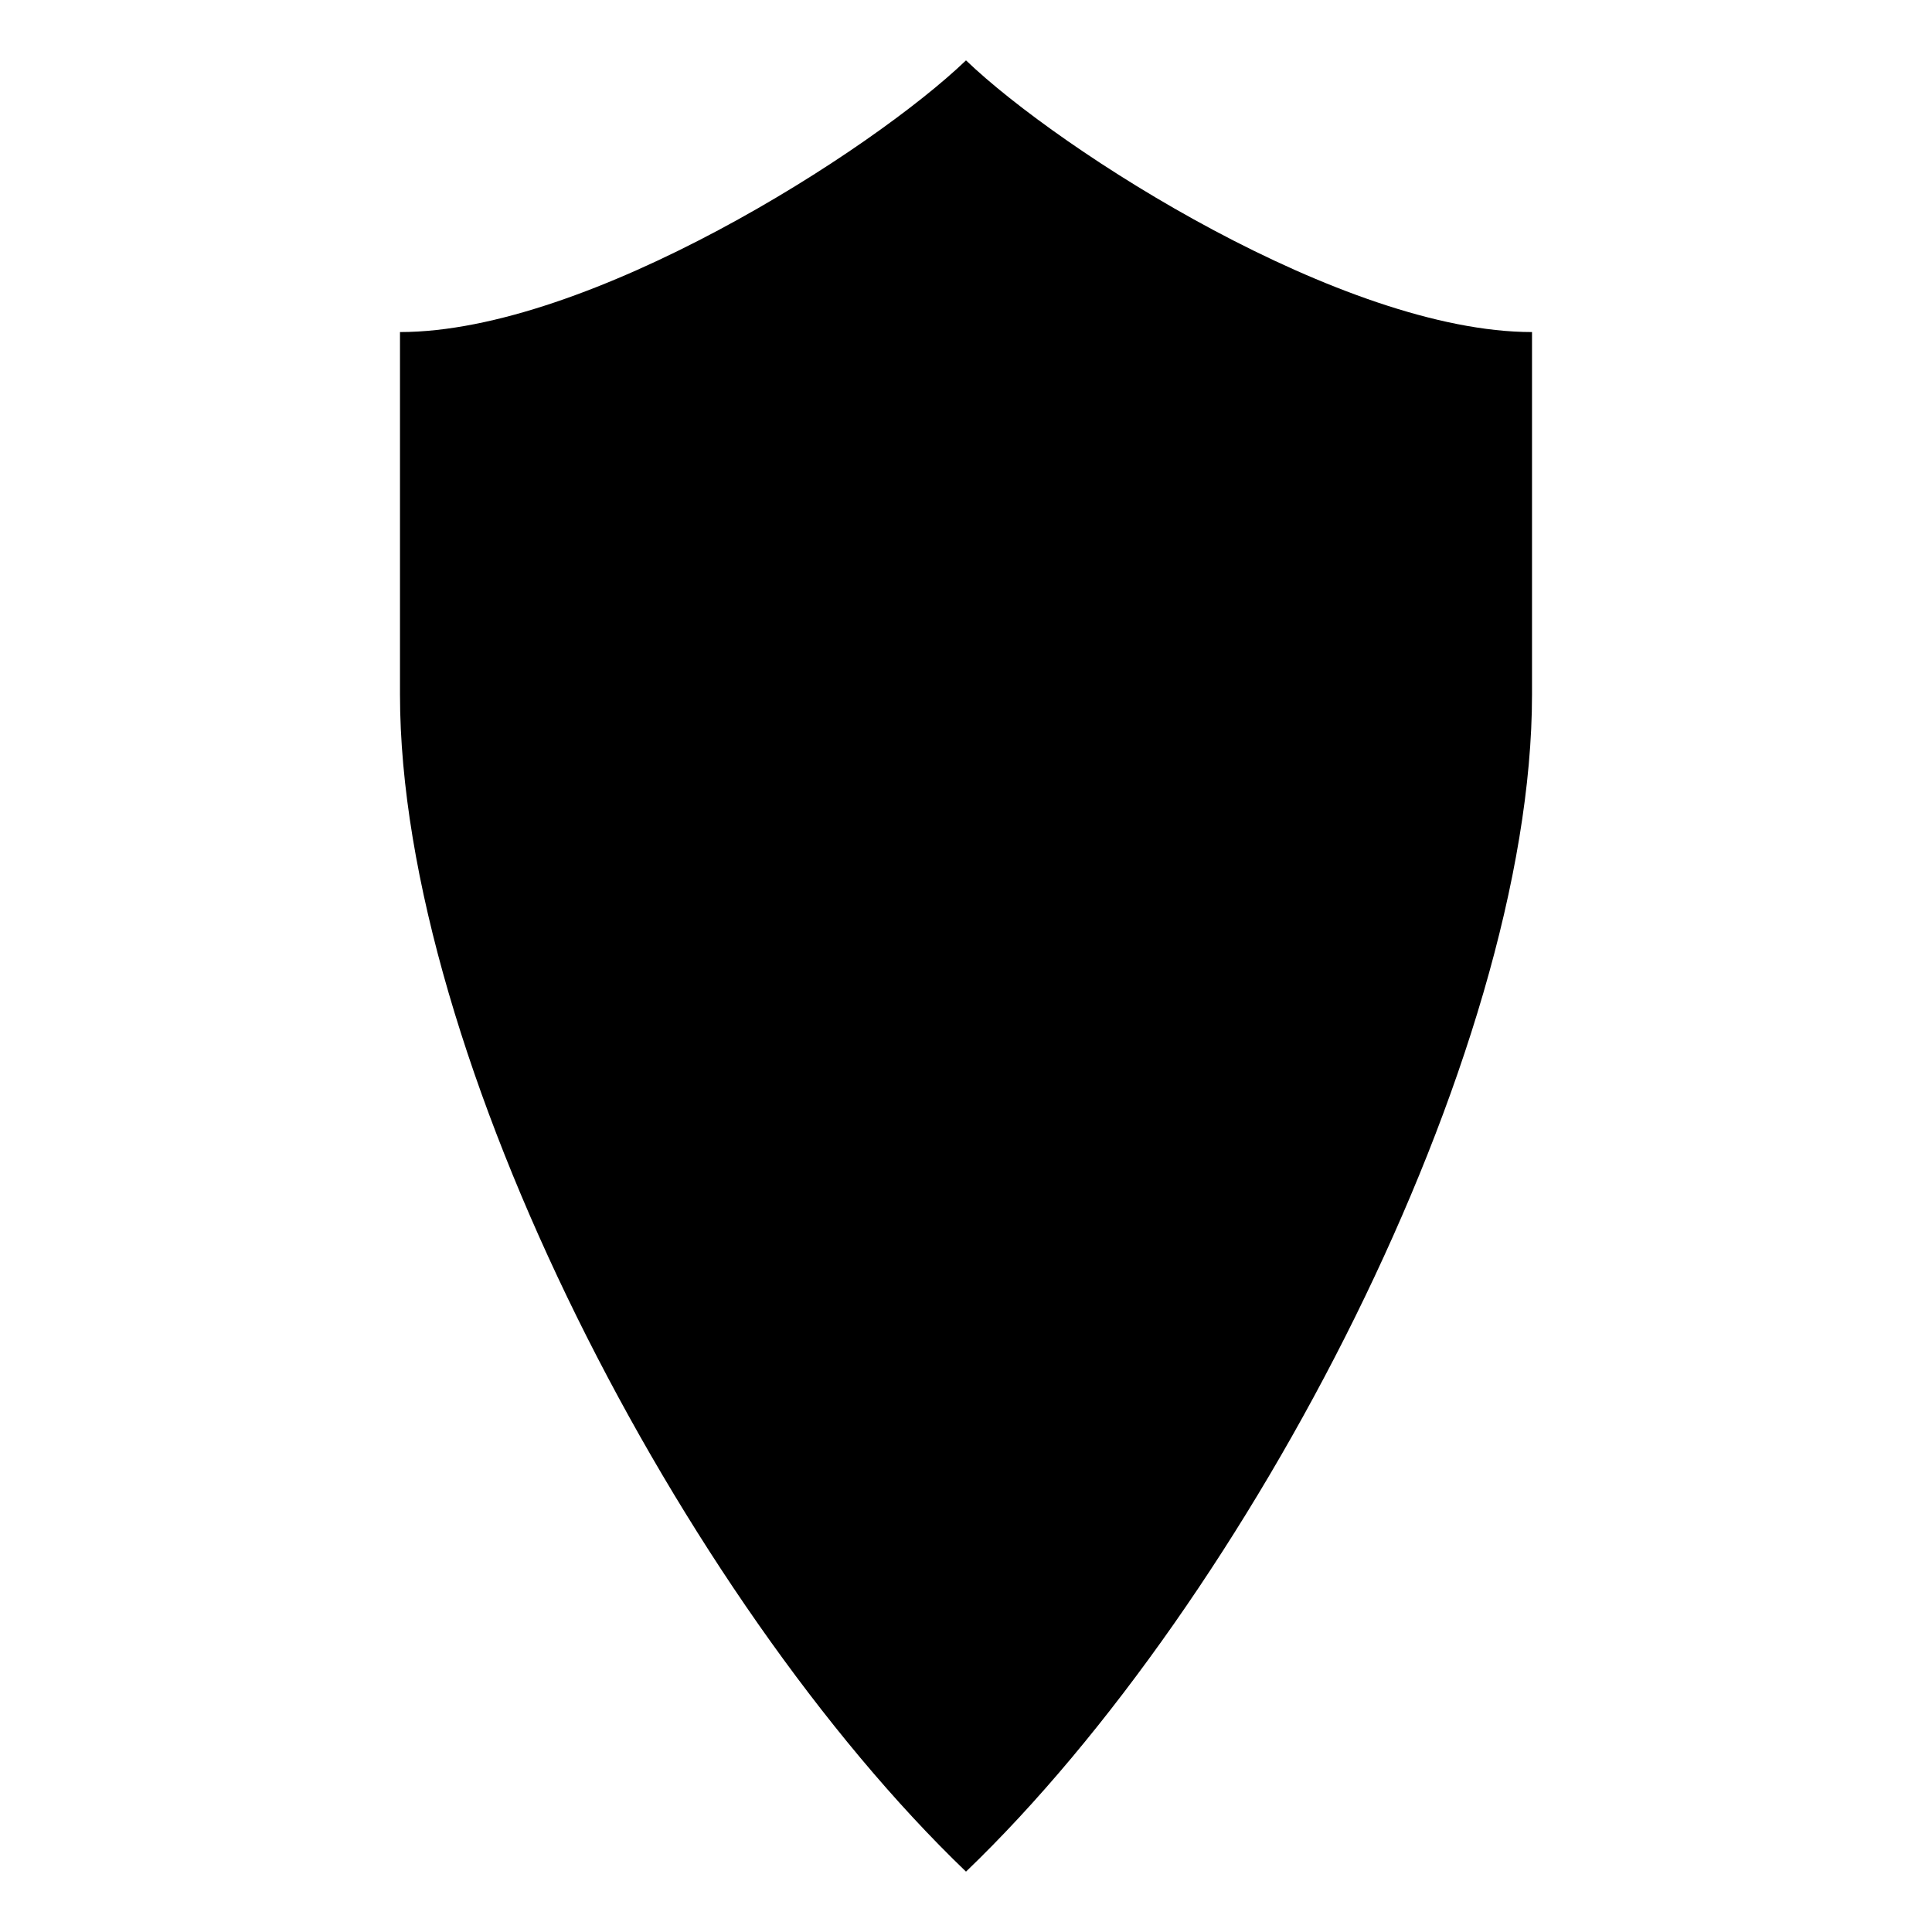
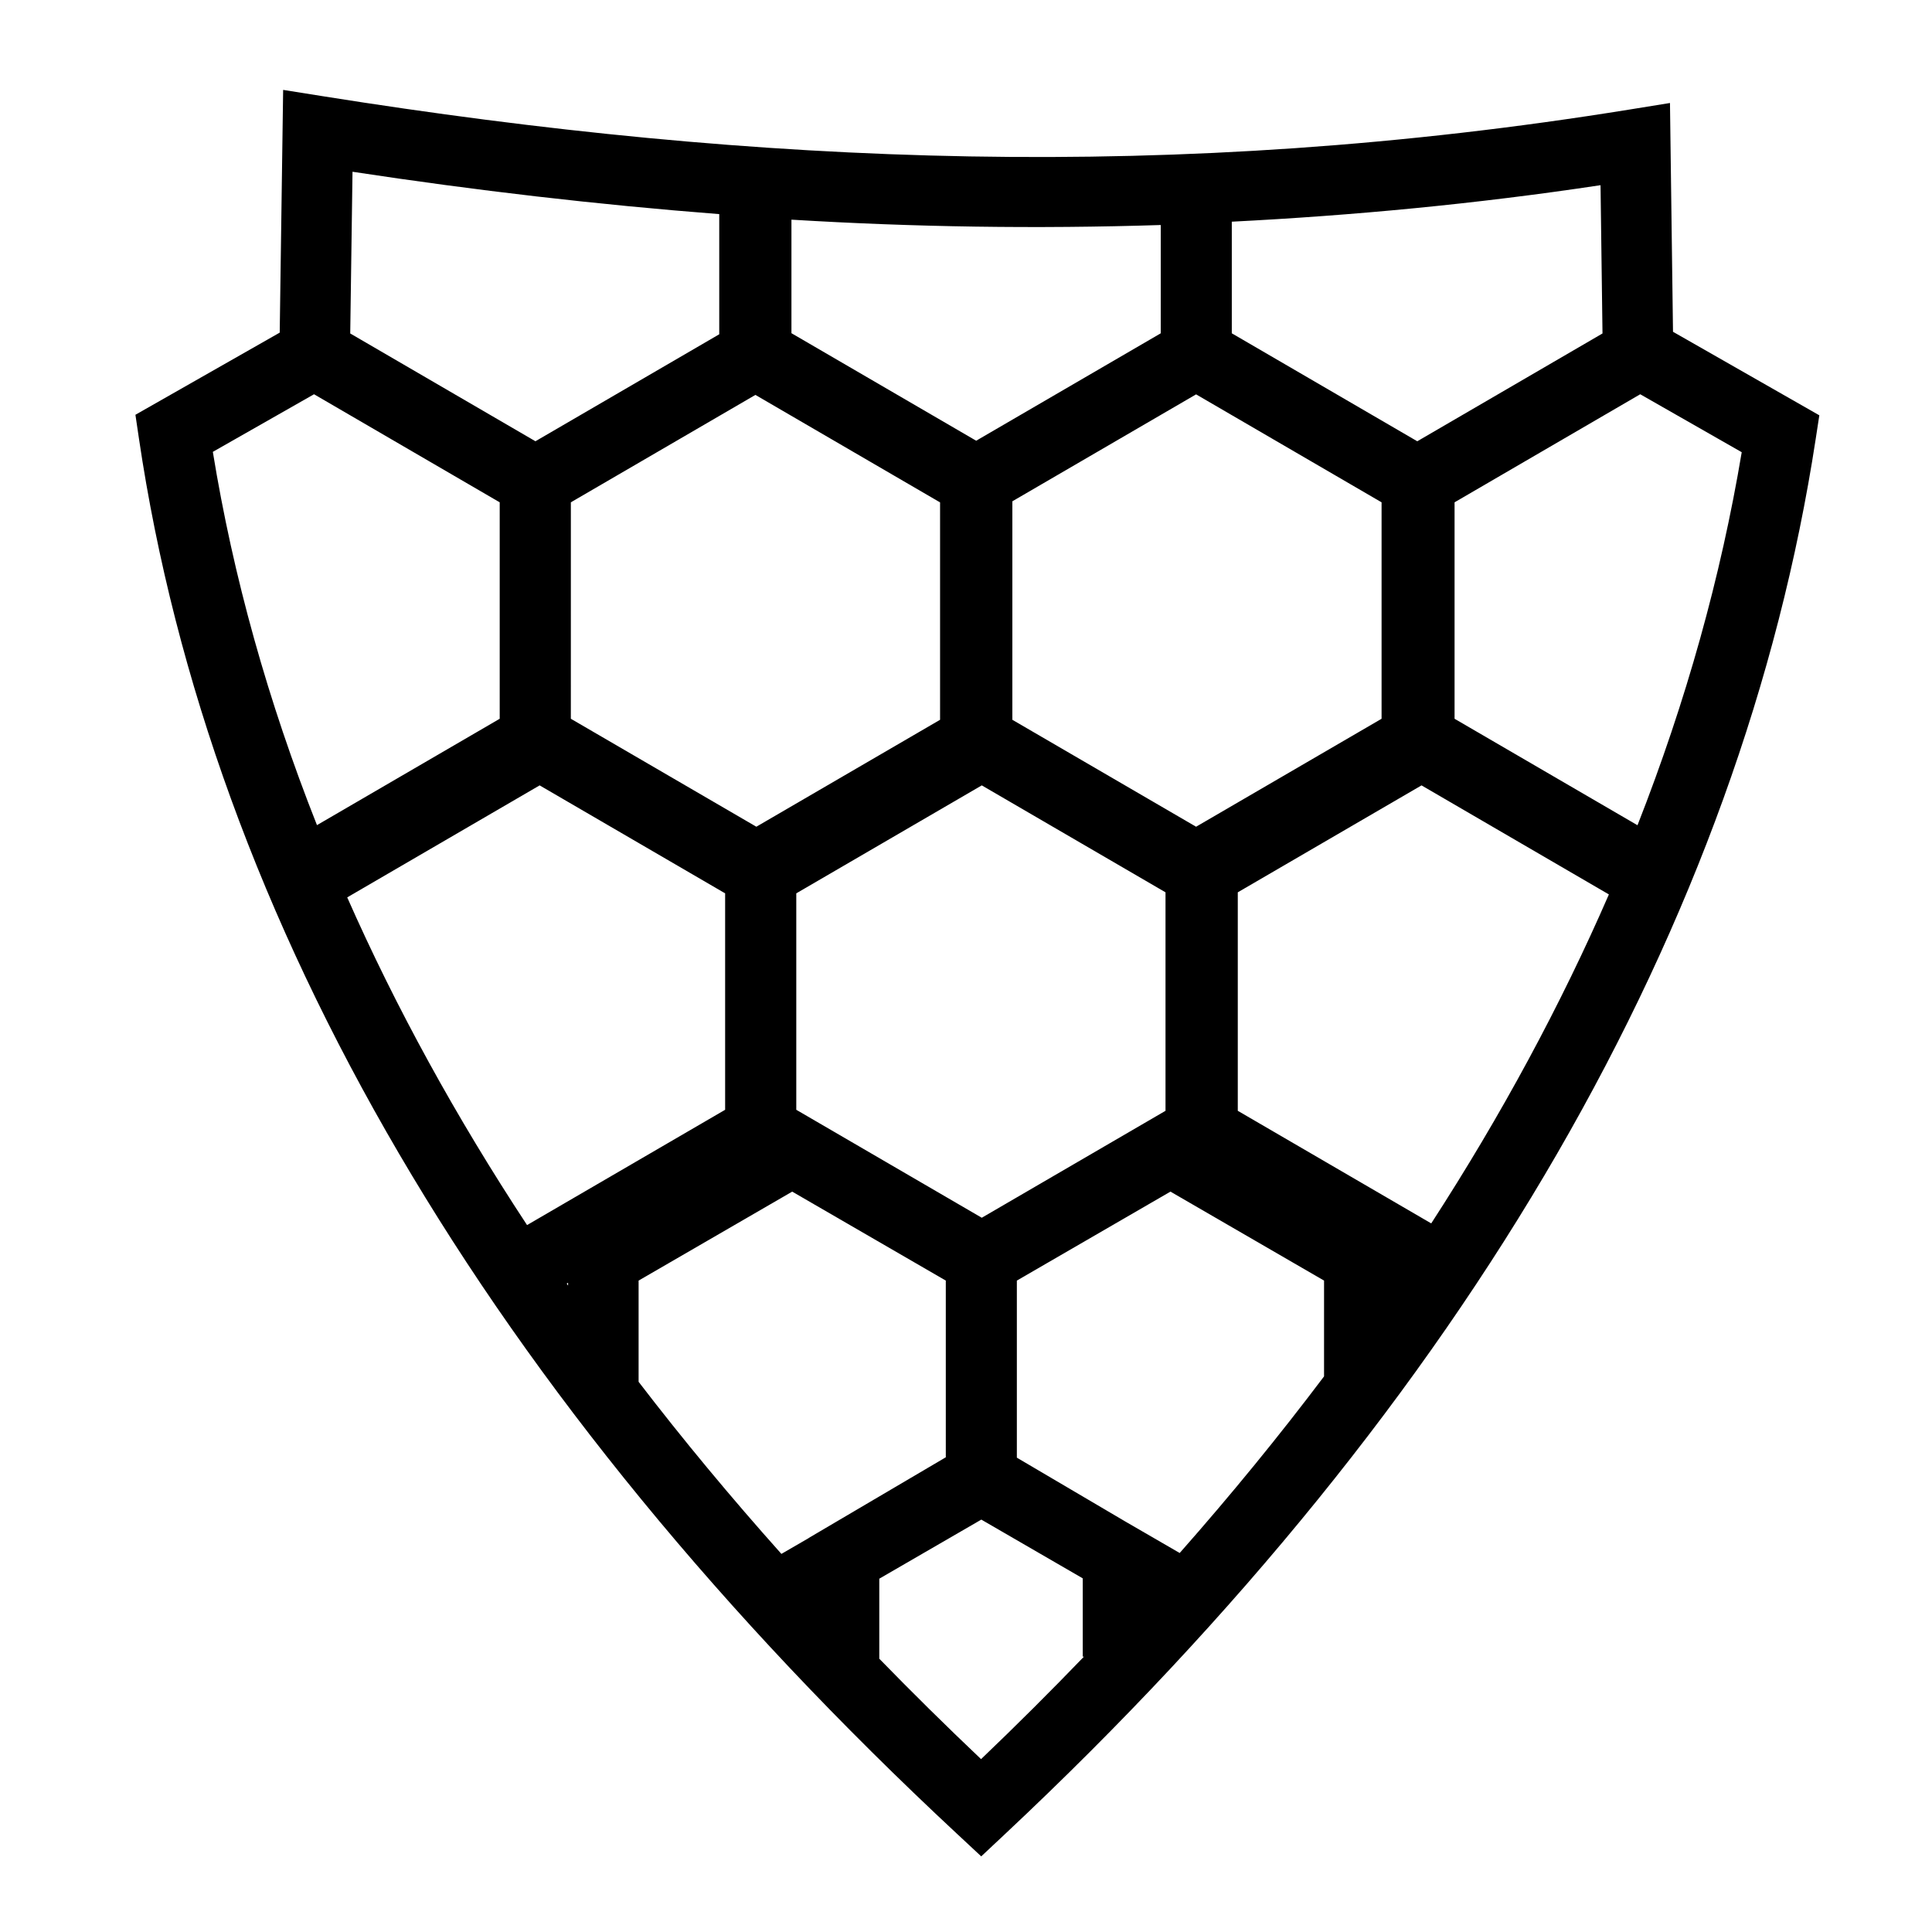
<svg xmlns="http://www.w3.org/2000/svg" viewBox="0 0 512 512" style="height: 512px; width: 512px;">
  <g class="" transform="translate(0,0)" style="touch-action: none;">
-     <path d="M256 16c25 24 100 72 150 72v96c0 96-75 240-150 312-75-72-150-216-150-312V88c50 0 125-48 150-72z" fill="#000000" fill-opacity="1" />
+     <path d="M75.035 23.822l-.908 64.328-38.238 21.77.936 6.326c18.95 127.927 92.513 254.023 216.822 369.76l6.39 5.95 6.37-5.974c123.197-115.504 195.203-241.965 214.76-369.574l.973-6.346-38.777-22.138-.802-60.63-10.69 1.73C311.58 48.466 201.134 43.897 85.694 25.52l-10.66-1.698zm18.383 21.694c32.567 4.955 64.884 8.722 97.19 11.226v31.846l-48.713 28.35-49.08-28.565.603-42.857zm330.74 3.56l.52 39.295-49.084 28.57-49.156-28.612v-29.58c32.077-1.632 64.535-4.67 97.72-9.672zM209.74 58.213c32.432 1.973 64.976 2.47 97.87 1.418l-.003 28.7-48.91 28.465L209.74 88.3V58.212zM83.22 104.48l49.208 28.64v57.36L84 218.668c-12.99-32.832-22.217-65.857-27.596-98.922L83.22 104.48zm351.456.002l26.898 15.358c-5.524 33.02-14.743 66.03-27.62 98.857l-48.48-28.217v-57.36l49.202-28.638zm-117.7.028l49.155 28.61v57.36l-49.157 28.612-48.69-28.34.002-57.904 48.69-28.338zm-116.783.144l48.936 28.485v57.612l-48.69 28.34-49.16-28.612.003-57.36 48.91-28.466zm-57.183 103.48l49.158 28.612v57.358l-52.494 30.554c-18.874-28.685-34.773-57.67-47.658-86.842l50.994-29.683zm117.172 0l48.69 28.34v57.903l-48.69 28.34-49.16-28.613v-57.358l49.16-28.613zm116.535 0l49.654 28.9c-12.742 29.286-28.426 58.39-47.08 87.18l-51.265-29.84v-57.9l48.692-28.34zM310.182 315.79l40.707 23.58-.003 25.386c-11.848 15.724-24.595 31.332-38.256 46.805l-14.275-8.267-28.878-16.998V339.37l40.705-23.58zm-100.24.003l40.704 23.576.002 46.825-36.316 21.377v.028l-7.252 4.2c-13.478-15.086-26.096-30.295-37.844-45.607V339.37l40.705-23.577zm-59.395 24.16v.746c-.124-.178-.243-.357-.367-.534l.367-.213zM260.06 402.71l26.877 15.567v20.75h.323c-8.774 9.106-17.85 18.164-27.268 27.16-9.303-8.82-18.288-17.692-26.972-26.61V418.37l27.04-15.66z" fill="#000000" fill-opacity="1" />
  </g>
</svg>
